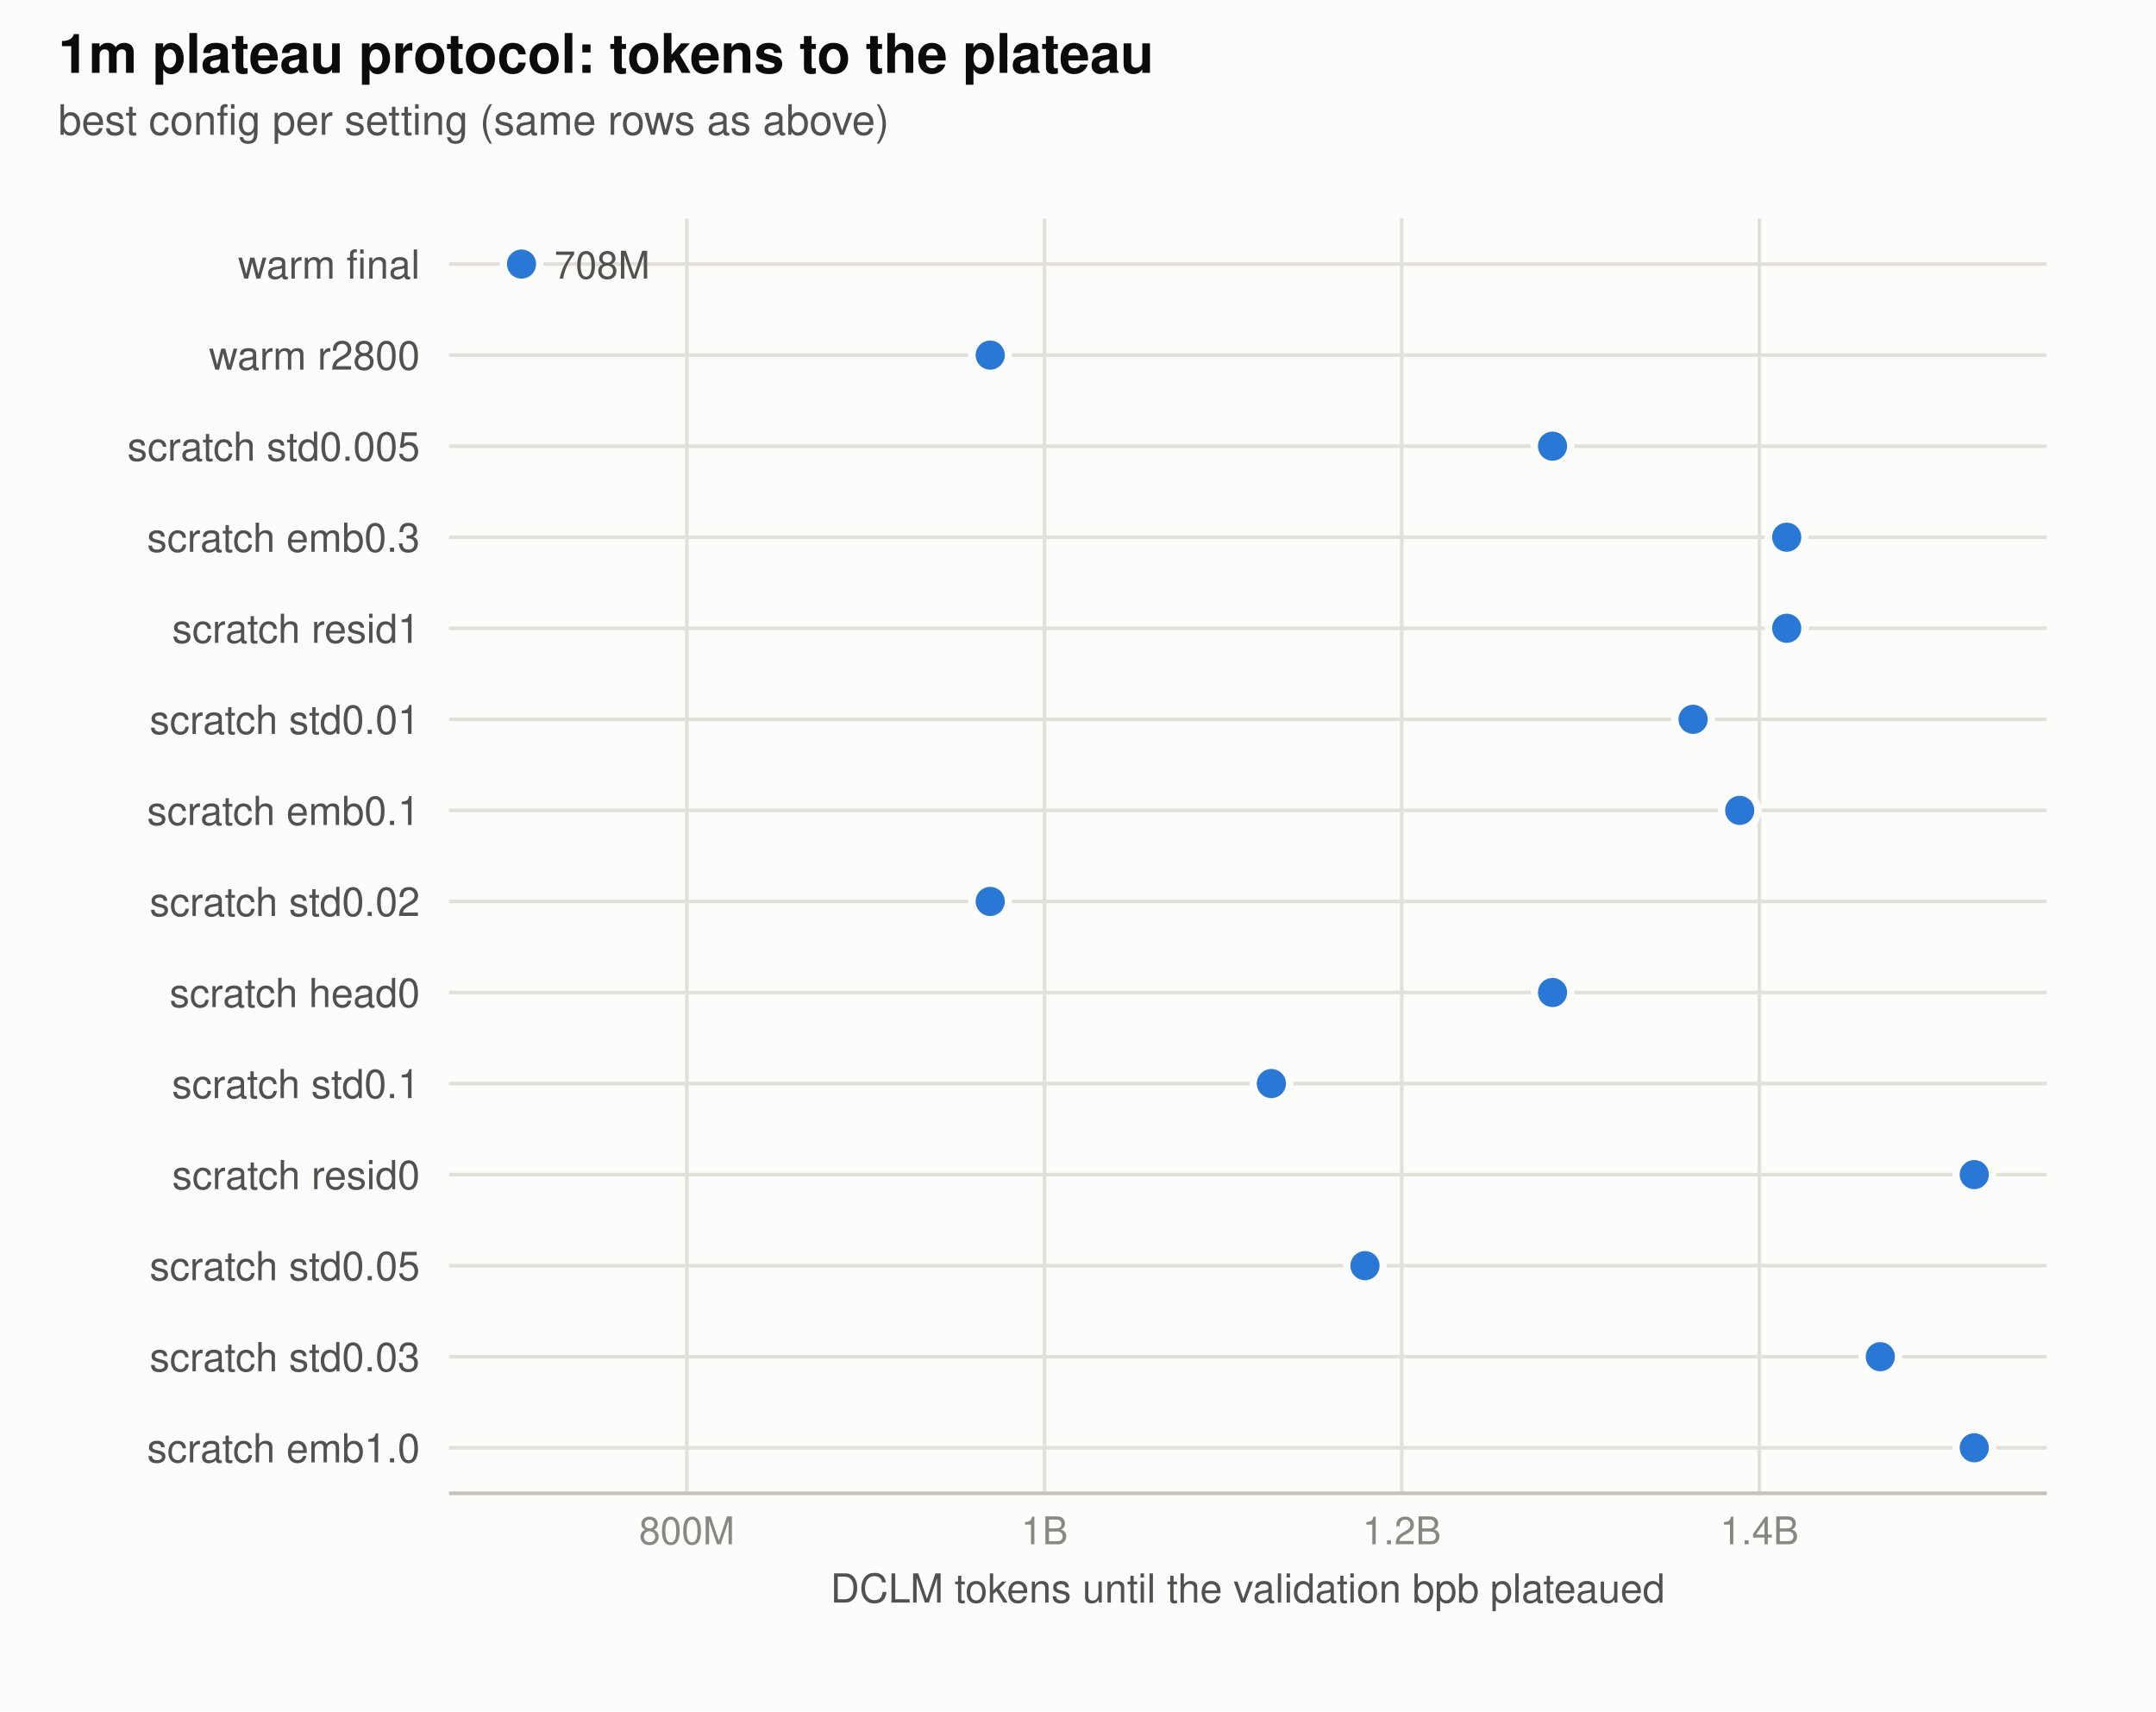
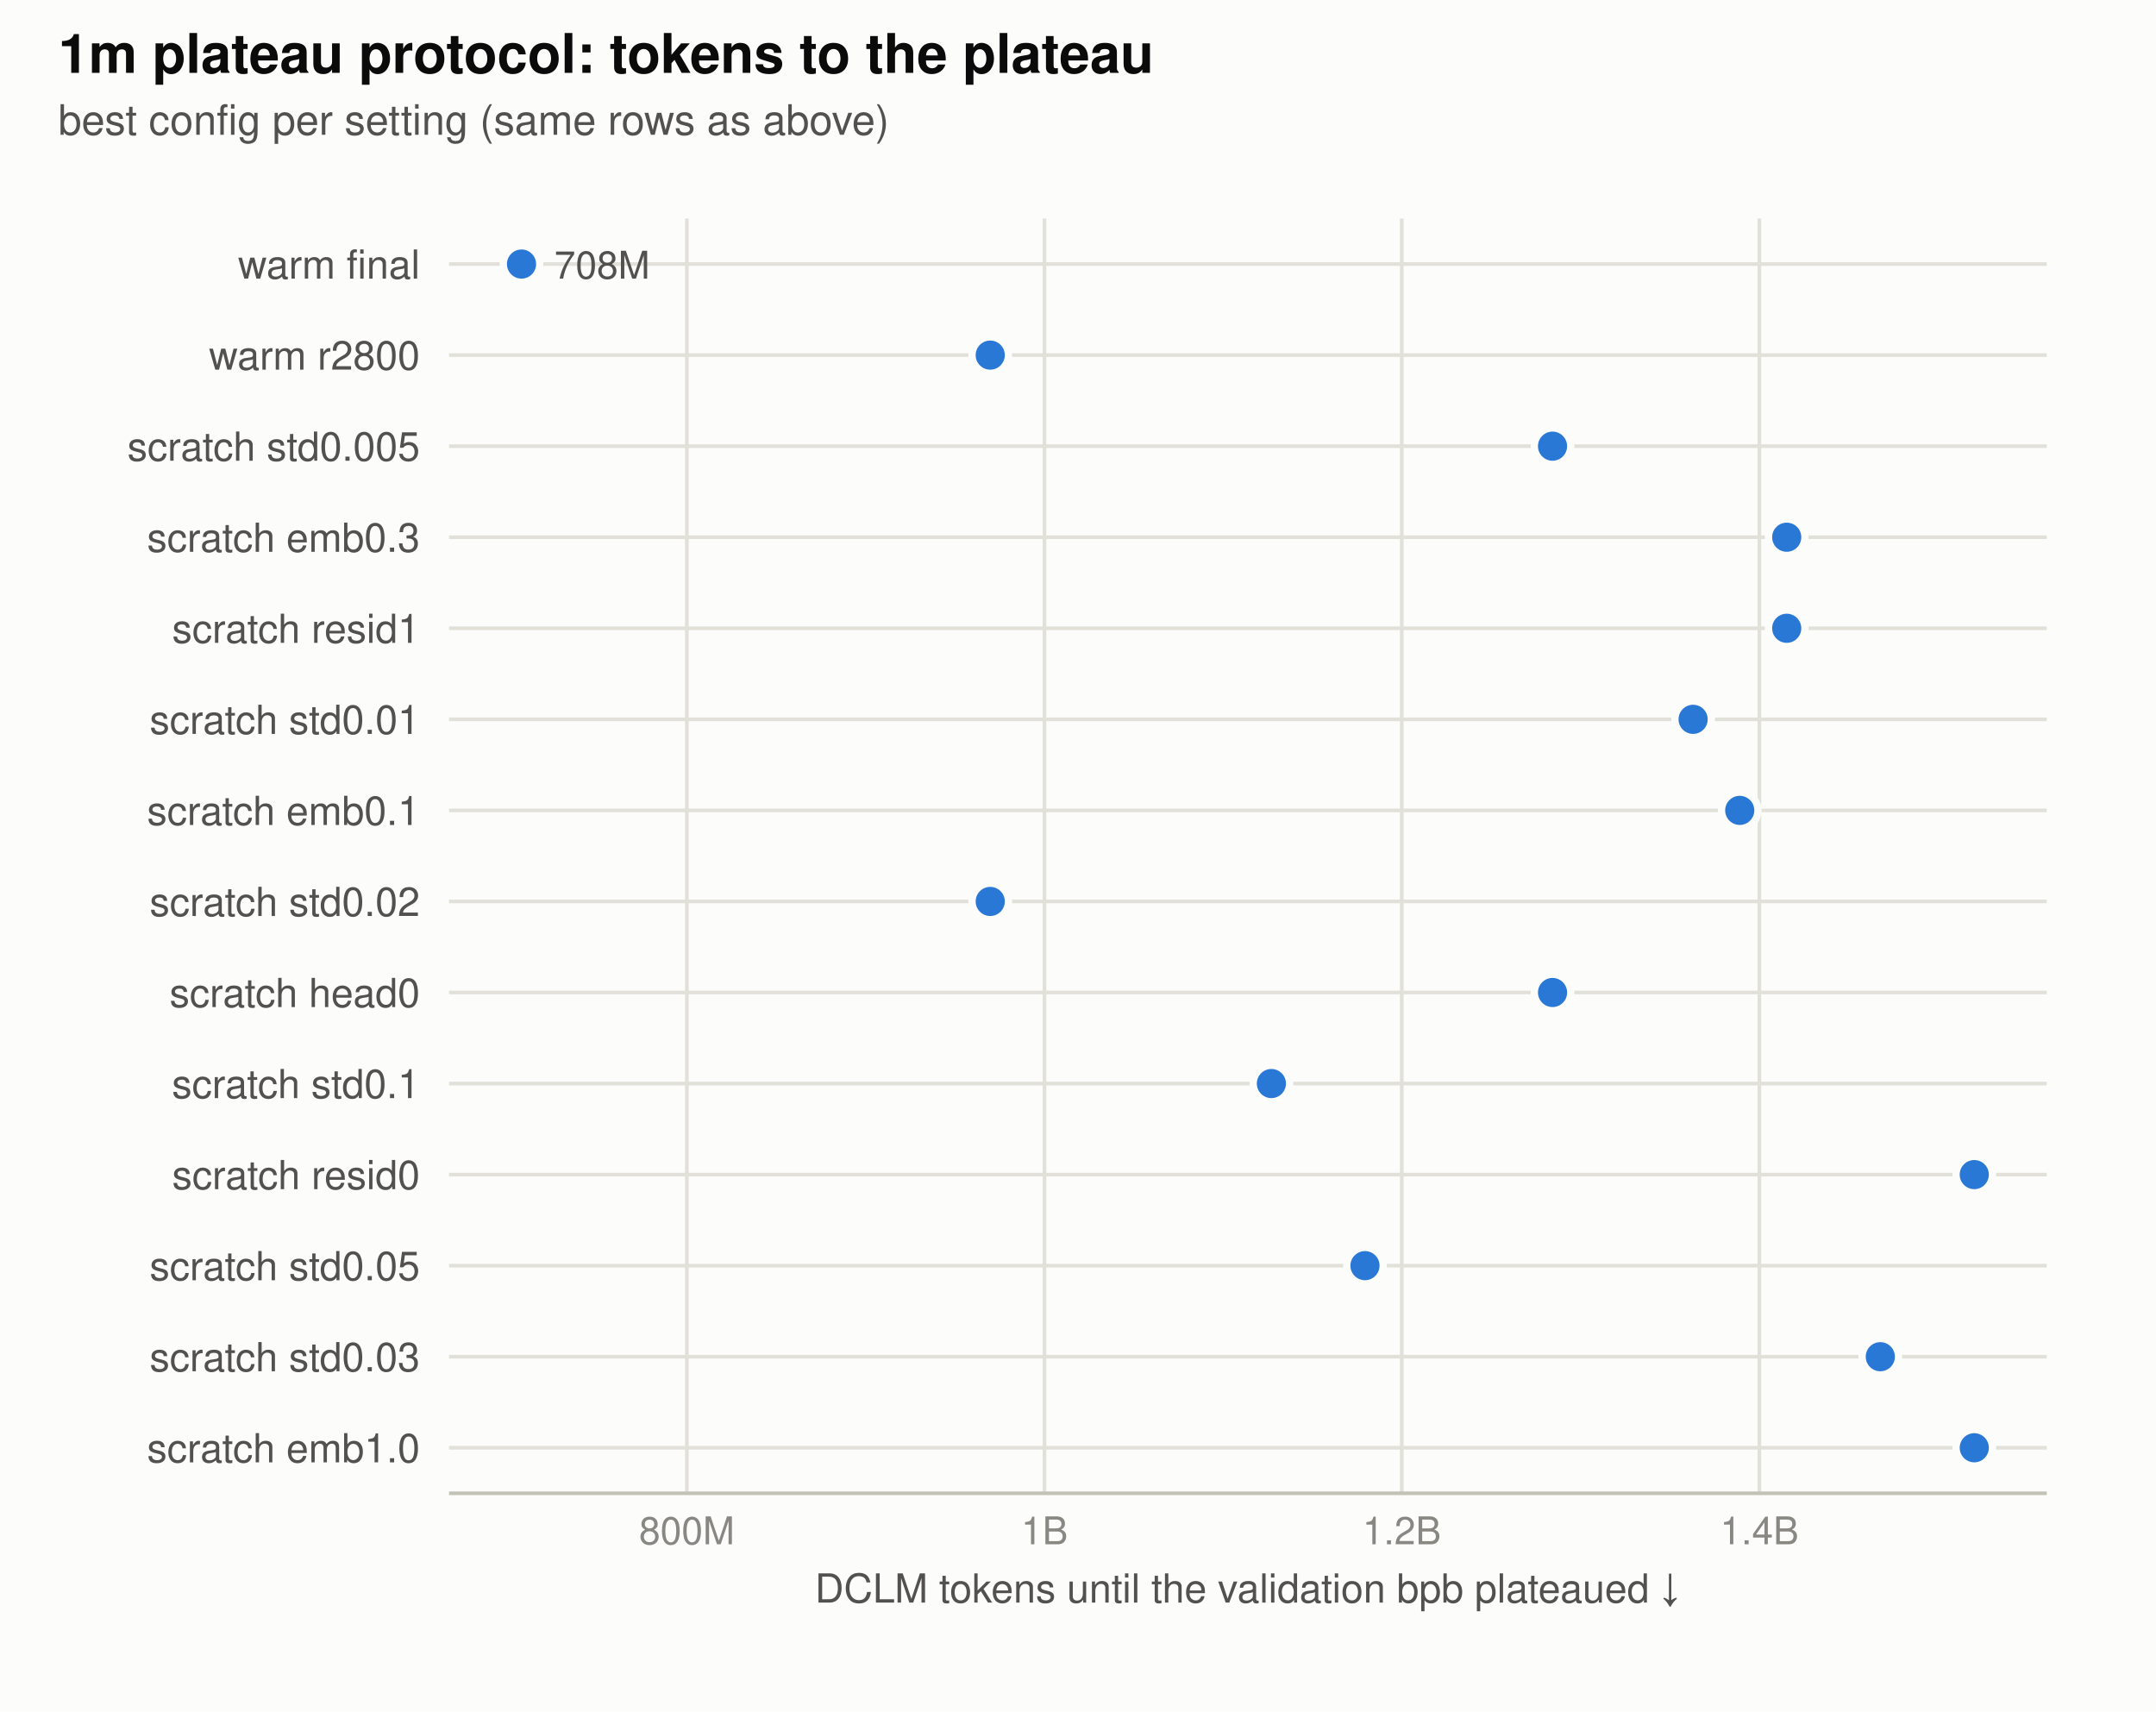
<svg xmlns="http://www.w3.org/2000/svg" width="592" height="470" viewBox="0 0 592 470" font-family="system-ui, -apple-system, 'Segoe UI', Helvetica, Arial, sans-serif">
  <rect width="592" height="470" fill="#fcfcfb" />
  <text x="16" y="20" font-size="15" font-weight="600" fill="#0b0b0b">1m plateau protocol: tokens to the plateau</text>
  <text x="16" y="37" font-size="11.5" fill="#52514e">best config per setting (same rows as above)</text>
  <line x1="123.3" y1="72.5" x2="562.0" y2="72.5" stroke="#e1e0d9" stroke-width="1" />
  <text x="115.3" y="76.5" font-size="11" fill="#52514e" text-anchor="end">warm final</text>
  <line x1="123.3" y1="97.5" x2="562.0" y2="97.5" stroke="#e1e0d9" stroke-width="1" />
  <text x="115.3" y="101.5" font-size="11" fill="#52514e" text-anchor="end">warm r2800</text>
  <line x1="123.3" y1="122.5" x2="562.0" y2="122.5" stroke="#e1e0d9" stroke-width="1" />
  <text x="115.3" y="126.5" font-size="11" fill="#52514e" text-anchor="end">scratch std0.005</text>
  <line x1="123.3" y1="147.5" x2="562.0" y2="147.5" stroke="#e1e0d9" stroke-width="1" />
  <text x="115.3" y="151.5" font-size="11" fill="#52514e" text-anchor="end">scratch emb0.3</text>
  <line x1="123.3" y1="172.5" x2="562.0" y2="172.5" stroke="#e1e0d9" stroke-width="1" />
  <text x="115.3" y="176.5" font-size="11" fill="#52514e" text-anchor="end">scratch resid1</text>
  <line x1="123.3" y1="197.5" x2="562.0" y2="197.5" stroke="#e1e0d9" stroke-width="1" />
  <text x="115.3" y="201.5" font-size="11" fill="#52514e" text-anchor="end">scratch std0.01</text>
  <line x1="123.3" y1="222.5" x2="562.0" y2="222.5" stroke="#e1e0d9" stroke-width="1" />
  <text x="115.3" y="226.5" font-size="11" fill="#52514e" text-anchor="end">scratch emb0.1</text>
  <line x1="123.3" y1="247.5" x2="562.0" y2="247.5" stroke="#e1e0d9" stroke-width="1" />
  <text x="115.3" y="251.5" font-size="11" fill="#52514e" text-anchor="end">scratch std0.02</text>
  <line x1="123.3" y1="272.5" x2="562.0" y2="272.5" stroke="#e1e0d9" stroke-width="1" />
  <text x="115.3" y="276.5" font-size="11" fill="#52514e" text-anchor="end">scratch head0</text>
  <line x1="123.3" y1="297.5" x2="562.0" y2="297.5" stroke="#e1e0d9" stroke-width="1" />
  <text x="115.3" y="301.5" font-size="11" fill="#52514e" text-anchor="end">scratch std0.1</text>
  <line x1="123.3" y1="322.5" x2="562.0" y2="322.5" stroke="#e1e0d9" stroke-width="1" />
  <text x="115.3" y="326.5" font-size="11" fill="#52514e" text-anchor="end">scratch resid0</text>
  <line x1="123.3" y1="347.5" x2="562.0" y2="347.5" stroke="#e1e0d9" stroke-width="1" />
  <text x="115.3" y="351.5" font-size="11" fill="#52514e" text-anchor="end">scratch std0.05</text>
  <line x1="123.3" y1="372.5" x2="562.0" y2="372.5" stroke="#e1e0d9" stroke-width="1" />
  <text x="115.3" y="376.5" font-size="11" fill="#52514e" text-anchor="end">scratch std0.03</text>
  <line x1="123.3" y1="397.5" x2="562.0" y2="397.5" stroke="#e1e0d9" stroke-width="1" />
  <text x="115.3" y="401.5" font-size="11" fill="#52514e" text-anchor="end">scratch emb1.0</text>
  <line x1="188.6" y1="60.0" x2="188.6" y2="410.0" stroke="#e1e0d9" stroke-width="1" />
  <text x="188.6" y="424.0" font-size="10.5" fill="#898781" text-anchor="middle">800M</text>
  <line x1="286.8" y1="60.0" x2="286.8" y2="410.0" stroke="#e1e0d9" stroke-width="1" />
  <text x="286.8" y="424.0" font-size="10.5" fill="#898781" text-anchor="middle">1B</text>
  <line x1="384.9" y1="60.0" x2="384.9" y2="410.0" stroke="#e1e0d9" stroke-width="1" />
  <text x="384.9" y="424.0" font-size="10.5" fill="#898781" text-anchor="middle">1.2B</text>
  <line x1="483.1" y1="60.0" x2="483.1" y2="410.0" stroke="#e1e0d9" stroke-width="1" />
  <text x="483.1" y="424.0" font-size="10.5" fill="#898781" text-anchor="middle">1.4B</text>
  <line x1="123.3" y1="410.0" x2="562.0" y2="410.0" stroke="#c3c2b7" stroke-width="1" />
-   <text x="342.6" y="440.0" font-size="11" fill="#52514e" text-anchor="middle">DCLM tokens until the validation bpb plateaued</text>
+   <text x="342.6" y="440.0" font-size="11" fill="#52514e" text-anchor="middle">DCLM tokens until the validation bpb plateaued ↓</text>
  <clipPath id="c36146968">
    <rect x="117.3" y="54.0" width="450.7" height="362.0" />
  </clipPath>
  <g clip-path="url(#c36146968)">
    <circle cx="143.2" cy="72.5" r="5" fill="#2a78d6" stroke="#fcfcfb" stroke-width="2" />
    <text x="152.2" y="76.5" font-size="10.5" fill="#52514e">708M</text>
    <circle cx="271.9" cy="97.5" r="5" fill="#2a78d6" stroke="#fcfcfb" stroke-width="2" />
    <circle cx="426.3" cy="122.5" r="5" fill="#2a78d6" stroke="#fcfcfb" stroke-width="2" />
    <circle cx="490.6" cy="147.5" r="5" fill="#2a78d6" stroke="#fcfcfb" stroke-width="2" />
    <circle cx="490.6" cy="172.5" r="5" fill="#2a78d6" stroke="#fcfcfb" stroke-width="2" />
    <circle cx="464.9" cy="197.5" r="5" fill="#2a78d6" stroke="#fcfcfb" stroke-width="2" />
    <circle cx="477.7" cy="222.5" r="5" fill="#2a78d6" stroke="#fcfcfb" stroke-width="2" />
    <circle cx="271.9" cy="247.5" r="5" fill="#2a78d6" stroke="#fcfcfb" stroke-width="2" />
    <circle cx="426.3" cy="272.5" r="5" fill="#2a78d6" stroke="#fcfcfb" stroke-width="2" />
    <circle cx="349.1" cy="297.5" r="5" fill="#2a78d6" stroke="#fcfcfb" stroke-width="2" />
    <circle cx="542.1" cy="322.5" r="5" fill="#2a78d6" stroke="#fcfcfb" stroke-width="2" />
    <circle cx="374.8" cy="347.5" r="5" fill="#2a78d6" stroke="#fcfcfb" stroke-width="2" />
    <circle cx="516.3" cy="372.5" r="5" fill="#2a78d6" stroke="#fcfcfb" stroke-width="2" />
    <circle cx="542.1" cy="397.5" r="5" fill="#2a78d6" stroke="#fcfcfb" stroke-width="2" />
  </g>
</svg>
